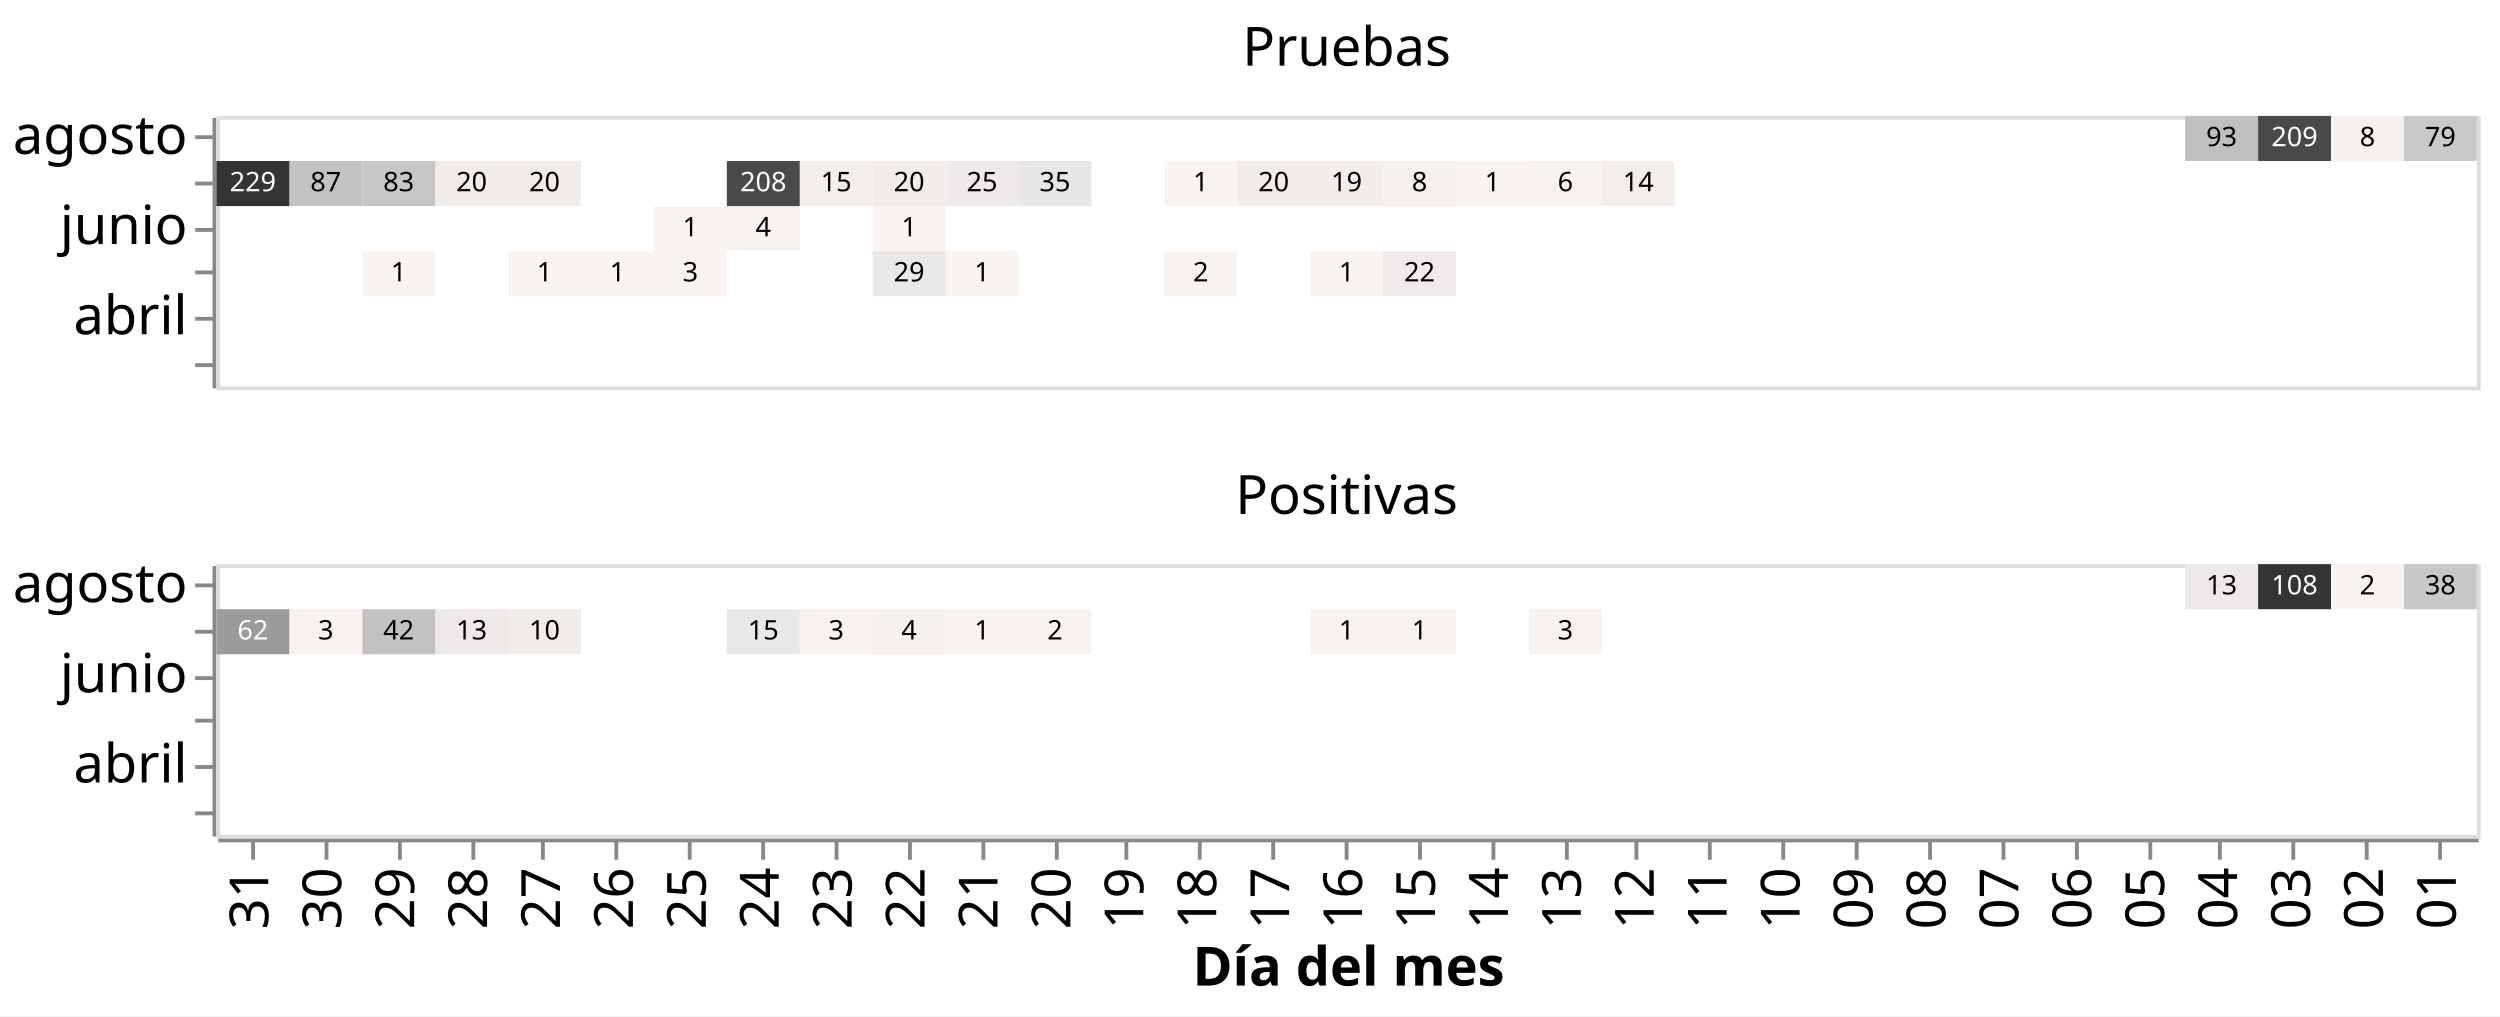
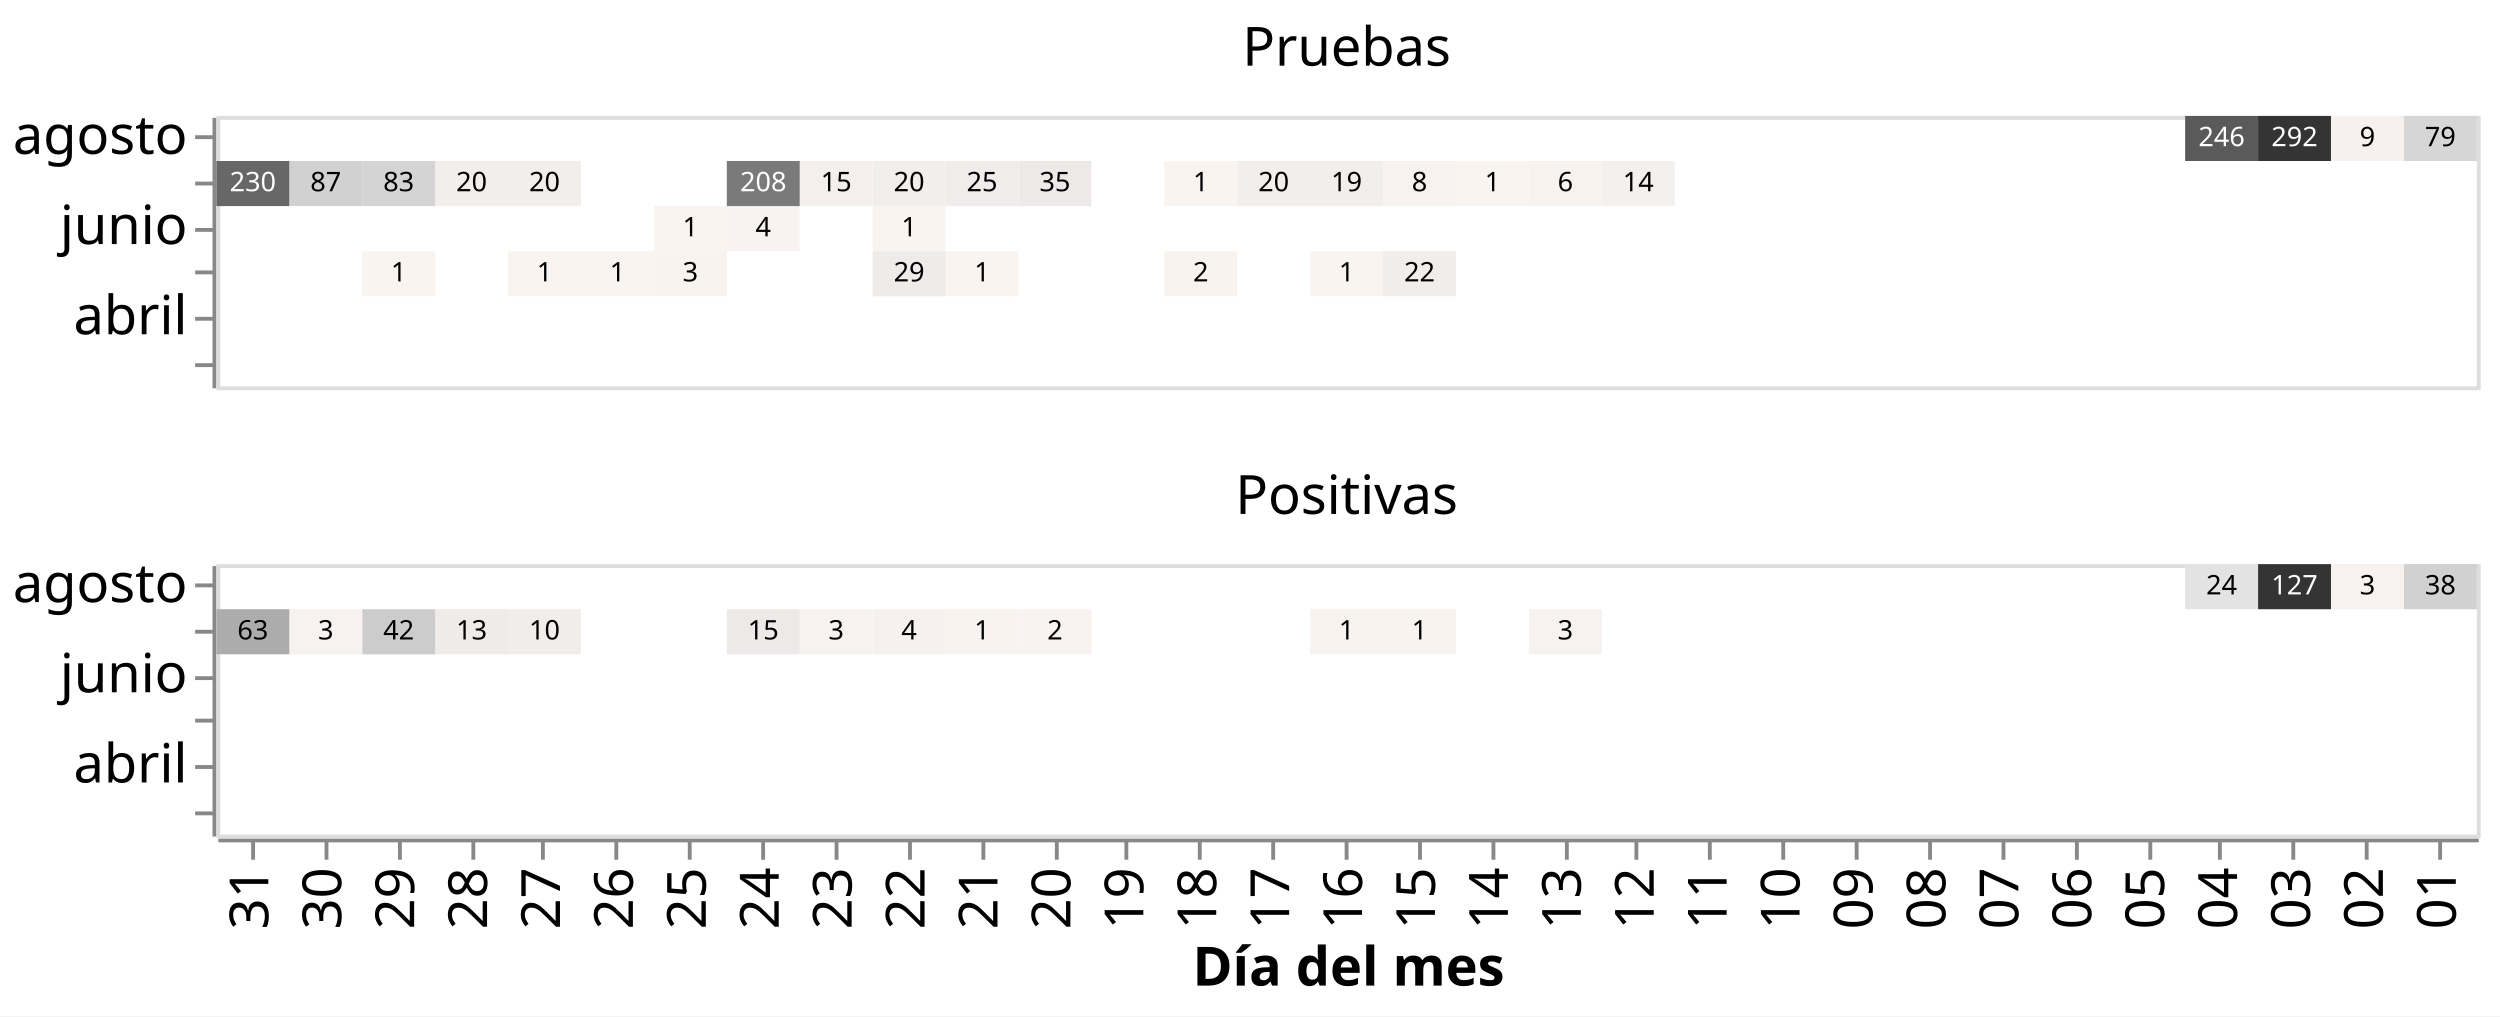
<svg xmlns="http://www.w3.org/2000/svg" class="marks" width="647" height="263" viewBox="0 0 647 263" version="1.1">
  <rect width="647" height="263" style="fill: white;" />
  <g transform="translate(56,30)">
    <g class="mark-group role-frame root">
      <g transform="translate(0,0)">
        <path class="background" d="M0,0h0v0h0Z" style="fill: none;" />
        <g>
          <g class="mark-group role-row-header row_header">
            <g transform="translate(-1,0)">
              <path class="background" d="M0,0h0v70h0Z" style="fill: none;" />
              <g>
                <g class="mark-group role-axis">
                  <g transform="translate(0.5,0.5)">
                    <path class="background" d="M0,0h0v0h0Z" style="pointer-events: none; fill: none;" />
                    <g>
                      <g class="mark-rule role-axis-tick" style="pointer-events: none;">
                        <line transform="translate(0,5)" x2="-5" y2="0" style="fill: none; stroke: #888; stroke-width: 1; opacity: 1;" />
                        <line transform="translate(0,17)" x2="-5" y2="0" style="fill: none; stroke: #888; stroke-width: 1; opacity: 1;" />
                        <line transform="translate(0,29)" x2="-5" y2="0" style="fill: none; stroke: #888; stroke-width: 1; opacity: 1;" />
                        <line transform="translate(0,40)" x2="-5" y2="0" style="fill: none; stroke: #888; stroke-width: 1; opacity: 1;" />
                        <line transform="translate(0,52)" x2="-5" y2="0" style="fill: none; stroke: #888; stroke-width: 1; opacity: 1;" />
                        <line transform="translate(0,64)" x2="-5" y2="0" style="fill: none; stroke: #888; stroke-width: 1; opacity: 1;" />
                      </g>
                      <g class="mark-text role-axis-label" style="pointer-events: none;">
                        <text text-anchor="end" transform="translate(-7,9.333333)" style="font-family: sans-serif; font-size: 14px; fill: #000; opacity: 1;">agosto</text>
                        <text text-anchor="end" transform="translate(-7,21)" style="font-family: sans-serif; font-size: 14px; fill: #000; opacity: 0;">julio</text>
                        <text text-anchor="end" transform="translate(-7,32.66667)" style="font-family: sans-serif; font-size: 14px; fill: #000; opacity: 1;">junio</text>
                        <text text-anchor="end" transform="translate(-7,44.33333)" style="font-family: sans-serif; font-size: 14px; fill: #000; opacity: 0;">mayo</text>
                        <text text-anchor="end" transform="translate(-7,56)" style="font-family: sans-serif; font-size: 14px; fill: #000; opacity: 1;">abril</text>
                        <text text-anchor="end" transform="translate(-7,67.66667)" style="font-family: sans-serif; font-size: 14px; fill: #000; opacity: 0;">marzo</text>
                      </g>
                      <g class="mark-rule role-axis-domain" style="pointer-events: none;">
                        <line transform="translate(0,0)" x2="0" y2="70" style="fill: none; stroke: #888; stroke-width: 1; opacity: 1;" />
                      </g>
                    </g>
                    <path class="foreground" d="" style="pointer-events: none; display: none; fill: none;" />
                  </g>
                </g>
              </g>
              <path class="foreground" d="" style="display: none; fill: none;" />
            </g>
            <g transform="translate(-1,116)">
              <path class="background" d="M0,0h0v70h0Z" style="fill: none;" />
              <g>
                <g class="mark-group role-axis">
                  <g transform="translate(0.5,0.5)">
                    <path class="background" d="M0,0h0v0h0Z" style="pointer-events: none; fill: none;" />
                    <g>
                      <g class="mark-rule role-axis-tick" style="pointer-events: none;">
                        <line transform="translate(0,5)" x2="-5" y2="0" style="fill: none; stroke: #888; stroke-width: 1; opacity: 1;" />
                        <line transform="translate(0,17)" x2="-5" y2="0" style="fill: none; stroke: #888; stroke-width: 1; opacity: 1;" />
                        <line transform="translate(0,29)" x2="-5" y2="0" style="fill: none; stroke: #888; stroke-width: 1; opacity: 1;" />
                        <line transform="translate(0,40)" x2="-5" y2="0" style="fill: none; stroke: #888; stroke-width: 1; opacity: 1;" />
                        <line transform="translate(0,52)" x2="-5" y2="0" style="fill: none; stroke: #888; stroke-width: 1; opacity: 1;" />
                        <line transform="translate(0,64)" x2="-5" y2="0" style="fill: none; stroke: #888; stroke-width: 1; opacity: 1;" />
                      </g>
                      <g class="mark-text role-axis-label" style="pointer-events: none;">
                        <text text-anchor="end" transform="translate(-7,9.333333)" style="font-family: sans-serif; font-size: 14px; fill: #000; opacity: 1;">agosto</text>
                        <text text-anchor="end" transform="translate(-7,21)" style="font-family: sans-serif; font-size: 14px; fill: #000; opacity: 0;">julio</text>
                        <text text-anchor="end" transform="translate(-7,32.66667)" style="font-family: sans-serif; font-size: 14px; fill: #000; opacity: 1;">junio</text>
                        <text text-anchor="end" transform="translate(-7,44.33333)" style="font-family: sans-serif; font-size: 14px; fill: #000; opacity: 0;">mayo</text>
                        <text text-anchor="end" transform="translate(-7,56)" style="font-family: sans-serif; font-size: 14px; fill: #000; opacity: 1;">abril</text>
                        <text text-anchor="end" transform="translate(-7,67.66667)" style="font-family: sans-serif; font-size: 14px; fill: #000; opacity: 0;">marzo</text>
                      </g>
                      <g class="mark-rule role-axis-domain" style="pointer-events: none;">
                        <line transform="translate(0,0)" x2="0" y2="70" style="fill: none; stroke: #888; stroke-width: 1; opacity: 1;" />
                      </g>
                    </g>
                    <path class="foreground" d="" style="pointer-events: none; display: none; fill: none;" />
                  </g>
                </g>
              </g>
              <path class="foreground" d="" style="display: none; fill: none;" />
            </g>
          </g>
          <g class="mark-group role-column-footer column_footer">
            <g transform="translate(0,187)">
              <path class="background" d="M0,0h585v0h-585Z" style="fill: none;" />
              <g>
                <g class="mark-group role-axis">
                  <g transform="translate(0.5,0.5)">
                    <path class="background" d="M0,0h0v0h0Z" style="pointer-events: none; fill: none;" />
                    <g>
                      <g class="mark-rule role-axis-tick" style="pointer-events: none;">
                        <line transform="translate(9,0)" x2="0" y2="5" style="fill: none; stroke: #888; stroke-width: 1; opacity: 1;" />
                        <line transform="translate(28,0)" x2="0" y2="5" style="fill: none; stroke: #888; stroke-width: 1; opacity: 1;" />
                        <line transform="translate(47,0)" x2="0" y2="5" style="fill: none; stroke: #888; stroke-width: 1; opacity: 1;" />
                        <line transform="translate(66,0)" x2="0" y2="5" style="fill: none; stroke: #888; stroke-width: 1; opacity: 1;" />
                        <line transform="translate(84,0)" x2="0" y2="5" style="fill: none; stroke: #888; stroke-width: 1; opacity: 1;" />
                        <line transform="translate(103,0)" x2="0" y2="5" style="fill: none; stroke: #888; stroke-width: 1; opacity: 1;" />
                        <line transform="translate(122,0)" x2="0" y2="5" style="fill: none; stroke: #888; stroke-width: 1; opacity: 1;" />
                        <line transform="translate(141,0)" x2="0" y2="5" style="fill: none; stroke: #888; stroke-width: 1; opacity: 1;" />
                        <line transform="translate(160,0)" x2="0" y2="5" style="fill: none; stroke: #888; stroke-width: 1; opacity: 1;" />
                        <line transform="translate(179,0)" x2="0" y2="5" style="fill: none; stroke: #888; stroke-width: 1; opacity: 1;" />
                        <line transform="translate(198,0)" x2="0" y2="5" style="fill: none; stroke: #888; stroke-width: 1; opacity: 1;" />
                        <line transform="translate(217,0)" x2="0" y2="5" style="fill: none; stroke: #888; stroke-width: 1; opacity: 1;" />
                        <line transform="translate(235,0)" x2="0" y2="5" style="fill: none; stroke: #888; stroke-width: 1; opacity: 1;" />
                        <line transform="translate(254,0)" x2="0" y2="5" style="fill: none; stroke: #888; stroke-width: 1; opacity: 1;" />
                        <line transform="translate(273,0)" x2="0" y2="5" style="fill: none; stroke: #888; stroke-width: 1; opacity: 1;" />
                        <line transform="translate(292,0)" x2="0" y2="5" style="fill: none; stroke: #888; stroke-width: 1; opacity: 1;" />
                        <line transform="translate(311,0)" x2="0" y2="5" style="fill: none; stroke: #888; stroke-width: 1; opacity: 1;" />
                        <line transform="translate(330,0)" x2="0" y2="5" style="fill: none; stroke: #888; stroke-width: 1; opacity: 1;" />
                        <line transform="translate(349,0)" x2="0" y2="5" style="fill: none; stroke: #888; stroke-width: 1; opacity: 1;" />
                        <line transform="translate(367,0)" x2="0" y2="5" style="fill: none; stroke: #888; stroke-width: 1; opacity: 1;" />
                        <line transform="translate(386,0)" x2="0" y2="5" style="fill: none; stroke: #888; stroke-width: 1; opacity: 1;" />
                        <line transform="translate(405,0)" x2="0" y2="5" style="fill: none; stroke: #888; stroke-width: 1; opacity: 1;" />
                        <line transform="translate(424,0)" x2="0" y2="5" style="fill: none; stroke: #888; stroke-width: 1; opacity: 1;" />
                        <line transform="translate(443,0)" x2="0" y2="5" style="fill: none; stroke: #888; stroke-width: 1; opacity: 1;" />
                        <line transform="translate(462,0)" x2="0" y2="5" style="fill: none; stroke: #888; stroke-width: 1; opacity: 1;" />
                        <line transform="translate(481,0)" x2="0" y2="5" style="fill: none; stroke: #888; stroke-width: 1; opacity: 1;" />
                        <line transform="translate(500,0)" x2="0" y2="5" style="fill: none; stroke: #888; stroke-width: 1; opacity: 1;" />
                        <line transform="translate(518,0)" x2="0" y2="5" style="fill: none; stroke: #888; stroke-width: 1; opacity: 1;" />
                        <line transform="translate(537,0)" x2="0" y2="5" style="fill: none; stroke: #888; stroke-width: 1; opacity: 1;" />
                        <line transform="translate(556,0)" x2="0" y2="5" style="fill: none; stroke: #888; stroke-width: 1; opacity: 1;" />
                        <line transform="translate(575,0)" x2="0" y2="5" style="fill: none; stroke: #888; stroke-width: 1; opacity: 1;" />
                      </g>
                      <g class="mark-text role-axis-label" style="pointer-events: none;">
                        <text text-anchor="end" transform="translate(8.935484,7) rotate(270) translate(0,4)" style="font-family: sans-serif; font-size: 14px; fill: #000; opacity: 1;">31</text>
                        <text text-anchor="end" transform="translate(27.80645,7) rotate(270) translate(0,4)" style="font-family: sans-serif; font-size: 14px; fill: #000; opacity: 1;">30</text>
                        <text text-anchor="end" transform="translate(46.67742,7) rotate(270) translate(0,4)" style="font-family: sans-serif; font-size: 14px; fill: #000; opacity: 1;">29</text>
                        <text text-anchor="end" transform="translate(65.54839,7) rotate(270) translate(0,4)" style="font-family: sans-serif; font-size: 14px; fill: #000; opacity: 1;">28</text>
                        <text text-anchor="end" transform="translate(84.41935,7) rotate(270) translate(0,4)" style="font-family: sans-serif; font-size: 14px; fill: #000; opacity: 1;">27</text>
                        <text text-anchor="end" transform="translate(103.2903,7) rotate(270) translate(0,4)" style="font-family: sans-serif; font-size: 14px; fill: #000; opacity: 1;">26</text>
                        <text text-anchor="end" transform="translate(122.1613,7) rotate(270) translate(0,4)" style="font-family: sans-serif; font-size: 14px; fill: #000; opacity: 1;">25</text>
                        <text text-anchor="end" transform="translate(141.0323,7) rotate(270) translate(0,4)" style="font-family: sans-serif; font-size: 14px; fill: #000; opacity: 1;">24</text>
                        <text text-anchor="end" transform="translate(159.9032,7) rotate(270) translate(0,4)" style="font-family: sans-serif; font-size: 14px; fill: #000; opacity: 1;">23</text>
                        <text text-anchor="end" transform="translate(178.7742,7) rotate(270) translate(0,4)" style="font-family: sans-serif; font-size: 14px; fill: #000; opacity: 1;">22</text>
                        <text text-anchor="end" transform="translate(197.6452,7) rotate(270) translate(0,4)" style="font-family: sans-serif; font-size: 14px; fill: #000; opacity: 1;">21</text>
                        <text text-anchor="end" transform="translate(216.5161,7) rotate(270) translate(0,4)" style="font-family: sans-serif; font-size: 14px; fill: #000; opacity: 1;">20</text>
                        <text text-anchor="end" transform="translate(235.3871,7) rotate(270) translate(0,4)" style="font-family: sans-serif; font-size: 14px; fill: #000; opacity: 1;">19</text>
                        <text text-anchor="end" transform="translate(254.2581,7) rotate(270) translate(0,4)" style="font-family: sans-serif; font-size: 14px; fill: #000; opacity: 1;">18</text>
                        <text text-anchor="end" transform="translate(273.129,7) rotate(270) translate(0,4)" style="font-family: sans-serif; font-size: 14px; fill: #000; opacity: 1;">17</text>
                        <text text-anchor="end" transform="translate(292,7) rotate(270) translate(0,4)" style="font-family: sans-serif; font-size: 14px; fill: #000; opacity: 1;">16</text>
                        <text text-anchor="end" transform="translate(310.871,7) rotate(270) translate(0,4)" style="font-family: sans-serif; font-size: 14px; fill: #000; opacity: 1;">15</text>
                        <text text-anchor="end" transform="translate(329.7419,7) rotate(270) translate(0,4)" style="font-family: sans-serif; font-size: 14px; fill: #000; opacity: 1;">14</text>
                        <text text-anchor="end" transform="translate(348.6129,7) rotate(270) translate(0,4)" style="font-family: sans-serif; font-size: 14px; fill: #000; opacity: 1;">13</text>
                        <text text-anchor="end" transform="translate(367.4839,7) rotate(270) translate(0,4)" style="font-family: sans-serif; font-size: 14px; fill: #000; opacity: 1;">12</text>
                        <text text-anchor="end" transform="translate(386.3548,7) rotate(270) translate(0,4)" style="font-family: sans-serif; font-size: 14px; fill: #000; opacity: 1;">11</text>
                        <text text-anchor="end" transform="translate(405.2258,7) rotate(270) translate(0,4)" style="font-family: sans-serif; font-size: 14px; fill: #000; opacity: 1;">10</text>
                        <text text-anchor="end" transform="translate(424.0968,7) rotate(270) translate(0,4)" style="font-family: sans-serif; font-size: 14px; fill: #000; opacity: 1;">09</text>
                        <text text-anchor="end" transform="translate(442.9677,7) rotate(270) translate(0,4)" style="font-family: sans-serif; font-size: 14px; fill: #000; opacity: 1;">08</text>
                        <text text-anchor="end" transform="translate(461.8387,7) rotate(270) translate(0,4)" style="font-family: sans-serif; font-size: 14px; fill: #000; opacity: 1;">07</text>
                        <text text-anchor="end" transform="translate(480.7097,7) rotate(270) translate(0,4)" style="font-family: sans-serif; font-size: 14px; fill: #000; opacity: 1;">06</text>
                        <text text-anchor="end" transform="translate(499.5806,7) rotate(270) translate(0,4)" style="font-family: sans-serif; font-size: 14px; fill: #000; opacity: 1;">05</text>
                        <text text-anchor="end" transform="translate(518.4516,7) rotate(270) translate(0,4)" style="font-family: sans-serif; font-size: 14px; fill: #000; opacity: 1;">04</text>
                        <text text-anchor="end" transform="translate(537.3226,7) rotate(270) translate(0,4)" style="font-family: sans-serif; font-size: 14px; fill: #000; opacity: 1;">03</text>
                        <text text-anchor="end" transform="translate(556.1935,7) rotate(270) translate(0,4)" style="font-family: sans-serif; font-size: 14px; fill: #000; opacity: 1;">02</text>
                        <text text-anchor="end" transform="translate(575.0645,7) rotate(270) translate(0,4)" style="font-family: sans-serif; font-size: 14px; fill: #000; opacity: 1;">01</text>
                      </g>
                      <g class="mark-rule role-axis-domain" style="pointer-events: none;">
                        <line transform="translate(0,0)" x2="585" y2="0" style="fill: none; stroke: #888; stroke-width: 1; opacity: 1;" />
                      </g>
                      <g class="mark-text role-axis-title" style="pointer-events: none;">
                        <text text-anchor="middle" transform="translate(292.5,37.57227)" style="font-family: sans-serif; font-size: 14px; font-weight: bold; fill: #000; opacity: 1;">Día del mes</text>
                      </g>
                    </g>
                    <path class="foreground" d="" style="pointer-events: none; display: none; fill: none;" />
                  </g>
                </g>
              </g>
              <path class="foreground" d="" style="display: none; fill: none;" />
            </g>
          </g>
          <g class="mark-group role-scope cell">
            <g transform="translate(0,0)">
              <path class="background" d="M0.5,0.5h585v70h-585Z" style="fill: none; stroke: #ddd;" />
              <g>
                <g class="mark-rect role-mark child_layer_0_marks">
-                   <path d="M301.935,35h18.871v11.667h-18.871Z" style="fill: rgb(238, 235, 234);" />
-                   <path d="M283.065,35h18.871v11.667h-18.871Z" style="fill: rgb(249, 244, 241);" />
+                   <path d="M301.935,35h18.871v11.667h-18.871Z" style="fill: rgb(241, 237, 235);" />
+                   <path d="M283.065,35h18.871v11.667h-18.871Z" style="fill: rgb(250, 244, 241);" />
                  <path d="M245.323,35h18.871v11.667h-18.871Z" style="fill: rgb(249, 243, 240);" />
-                   <path d="M188.71,35h18.871v11.667h-18.871Z" style="fill: rgb(249, 244, 241);" />
-                   <path d="M169.839,35h18.871v11.667h-18.871Z" style="fill: rgb(235, 233, 232);" />
-                   <path d="M113.226,35h18.871v11.667h-18.871Z" style="fill: rgb(248, 243, 240);" />
-                   <path d="M94.355,35h18.871v11.667h-18.871Z" style="fill: rgb(249, 244, 241);" />
-                   <path d="M75.484,35h18.871v11.667h-18.871Z" style="fill: rgb(249, 244, 241);" />
-                   <path d="M37.742,35h18.871v11.667h-18.871Z" style="fill: rgb(249, 244, 241);" />
-                   <path d="M169.839,23.333h18.871v11.667h-18.871Z" style="fill: rgb(249, 244, 241);" />
-                   <path d="M132.097,23.333h18.871v11.667h-18.871Z" style="fill: rgb(248, 242, 240);" />
-                   <path d="M113.226,23.333h18.871v11.667h-18.871Z" style="fill: rgb(249, 244, 241);" />
-                   <path d="M358.548,11.667h18.871v11.667h-18.871Z" style="fill: rgb(243, 238, 236);" />
-                   <path d="M339.677,11.667h18.871v11.667h-18.871Z" style="fill: rgb(247, 242, 239);" />
-                   <path d="M320.806,11.667h18.871v11.667h-18.871Z" style="fill: rgb(249, 244, 241);" />
-                   <path d="M301.935,11.667h18.871v11.667h-18.871Z" style="fill: rgb(246, 241, 238);" />
-                   <path d="M283.065,11.667h18.871v11.667h-18.871Z" style="fill: rgb(240, 237, 235);" />
-                   <path d="M264.194,11.667h18.871v11.667h-18.871Z" style="fill: rgb(240, 236, 234);" />
-                   <path d="M245.323,11.667h18.871v11.667h-18.871Z" style="fill: rgb(249, 244, 241);" />
-                   <path d="M207.581,11.667h18.871v11.667h-18.871Z" style="fill: rgb(232, 230, 230);" />
-                   <path d="M188.71,11.667h18.871v11.667h-18.871Z" style="fill: rgb(237, 234, 233);" />
-                   <path d="M169.839,11.667h18.871v11.667h-18.871Z" style="fill: rgb(240, 236, 234);" />
-                   <path d="M150.968,11.667h18.871v11.667h-18.871Z" style="fill: rgb(242, 238, 236);" />
-                   <path d="M132.097,11.667h18.871v11.667h-18.871Z" style="fill: rgb(74, 74, 74);" />
-                   <path d="M75.484,11.667h18.871v11.667h-18.871Z" style="fill: rgb(240, 236, 234);" />
-                   <path d="M56.613,11.667h18.871v11.667h-18.871Z" style="fill: rgb(240, 236, 234);" />
-                   <path d="M37.742,11.667h18.871v11.667h-18.871Z" style="fill: rgb(198, 198, 198);" />
-                   <path d="M18.871,11.667h18.871v11.667h-18.871Z" style="fill: rgb(195, 195, 195);" />
-                   <path d="M0,11.667h18.871v11.667h-18.871Z" style="fill: rgb(52, 52, 52);" />
-                   <path d="M566.129,0h18.871v11.667h-18.871Z" style="fill: rgb(201, 201, 201);" />
-                   <path d="M547.258,0h18.871v11.667h-18.871Z" style="fill: rgb(246, 241, 238);" />
-                   <path d="M528.387,0h18.871v11.667h-18.871Z" style="fill: rgb(73, 73, 73);" />
-                   <path d="M509.516,0h18.871v11.667h-18.871Z" style="fill: rgb(191, 191, 191);" />
+                   <path d="M188.71,35h18.871v11.667h-18.871Z" style="fill: rgb(250, 244, 241);" />
+                   <path d="M169.839,35h18.871v11.667h-18.871Z" style="fill: rgb(238, 235, 234);" />
+                   <path d="M113.226,35h18.871v11.667h-18.871Z" style="fill: rgb(249, 243, 240);" />
+                   <path d="M94.355,35h18.871v11.667h-18.871Z" style="fill: rgb(250, 244, 241);" />
+                   <path d="M75.484,35h18.871v11.667h-18.871Z" style="fill: rgb(250, 244, 241);" />
+                   <path d="M37.742,35h18.871v11.667h-18.871Z" style="fill: rgb(250, 244, 241);" />
+                   <path d="M169.839,23.333h18.871v11.667h-18.871Z" style="fill: rgb(250, 244, 241);" />
+                   <path d="M132.097,23.333h18.871v11.667h-18.871Z" style="fill: rgb(248, 243, 240);" />
+                   <path d="M113.226,23.333h18.871v11.667h-18.871Z" style="fill: rgb(250, 244, 241);" />
+                   <path d="M358.548,11.667h18.871v11.667h-18.871Z" style="fill: rgb(244, 240, 237);" />
+                   <path d="M339.677,11.667h18.871v11.667h-18.871Z" style="fill: rgb(248, 242, 239);" />
+                   <path d="M320.806,11.667h18.871v11.667h-18.871Z" style="fill: rgb(250, 244, 241);" />
+                   <path d="M301.935,11.667h18.871v11.667h-18.871Z" style="fill: rgb(247, 242, 239);" />
+                   <path d="M283.065,11.667h18.871v11.667h-18.871Z" style="fill: rgb(242, 238, 236);" />
+                   <path d="M264.194,11.667h18.871v11.667h-18.871Z" style="fill: rgb(242, 238, 236);" />
+                   <path d="M245.323,11.667h18.871v11.667h-18.871Z" style="fill: rgb(250, 244, 241);" />
+                   <path d="M207.581,11.667h18.871v11.667h-18.871Z" style="fill: rgb(236, 233, 232);" />
+                   <path d="M188.71,11.667h18.871v11.667h-18.871Z" style="fill: rgb(240, 236, 235);" />
+                   <path d="M169.839,11.667h18.871v11.667h-18.871Z" style="fill: rgb(242, 238, 236);" />
+                   <path d="M150.968,11.667h18.871v11.667h-18.871Z" style="fill: rgb(244, 239, 237);" />
+                   <path d="M132.097,11.667h18.871v11.667h-18.871Z" style="fill: rgb(122, 122, 122);" />
+                   <path d="M75.484,11.667h18.871v11.667h-18.871Z" style="fill: rgb(242, 238, 236);" />
+                   <path d="M56.613,11.667h18.871v11.667h-18.871Z" style="fill: rgb(242, 238, 236);" />
+                   <path d="M37.742,11.667h18.871v11.667h-18.871Z" style="fill: rgb(212, 212, 212);" />
+                   <path d="M18.871,11.667h18.871v11.667h-18.871Z" style="fill: rgb(209, 209, 209);" />
+                   <path d="M0,11.667h18.871v11.667h-18.871Z" style="fill: rgb(103, 103, 103);" />
+                   <path d="M566.129,0h18.871v11.667h-18.871Z" style="fill: rgb(214, 214, 214);" />
+                   <path d="M547.258,0h18.871v11.667h-18.871Z" style="fill: rgb(246, 241, 239);" />
+                   <path d="M528.387,0h18.871v11.667h-18.871Z" style="fill: rgb(52, 52, 52);" />
+                   <path d="M509.516,0h18.871v11.667h-18.871Z" style="fill: rgb(90, 90, 90);" />
                </g>
                <g class="mark-text role-mark child_layer_1_marks">
                  <text text-anchor="middle" transform="translate(311.371,42.83333)" style="font-family: sans-serif; font-size: 7px; fill: black;">22</text>
                  <text text-anchor="middle" transform="translate(292.5,42.83333)" style="font-family: sans-serif; font-size: 7px; fill: black;">1</text>
                  <text text-anchor="middle" transform="translate(254.7581,42.83333)" style="font-family: sans-serif; font-size: 7px; fill: black;">2</text>
                  <text text-anchor="middle" transform="translate(198.1452,42.83333)" style="font-family: sans-serif; font-size: 7px; fill: black;">1</text>
                  <text text-anchor="middle" transform="translate(179.2742,42.83333)" style="font-family: sans-serif; font-size: 7px; fill: black;">29</text>
                  <text text-anchor="middle" transform="translate(122.6613,42.83333)" style="font-family: sans-serif; font-size: 7px; fill: black;">3</text>
                  <text text-anchor="middle" transform="translate(103.7903,42.83333)" style="font-family: sans-serif; font-size: 7px; fill: black;">1</text>
                  <text text-anchor="middle" transform="translate(84.91935,42.83333)" style="font-family: sans-serif; font-size: 7px; fill: black;">1</text>
                  <text text-anchor="middle" transform="translate(47.17742,42.83333)" style="font-family: sans-serif; font-size: 7px; fill: black;">1</text>
                  <text text-anchor="middle" transform="translate(179.2742,31.16667)" style="font-family: sans-serif; font-size: 7px; fill: black;">1</text>
                  <text text-anchor="middle" transform="translate(141.5323,31.16667)" style="font-family: sans-serif; font-size: 7px; fill: black;">4</text>
                  <text text-anchor="middle" transform="translate(122.6613,31.16667)" style="font-family: sans-serif; font-size: 7px; fill: black;">1</text>
                  <text text-anchor="middle" transform="translate(367.9839,19.5)" style="font-family: sans-serif; font-size: 7px; fill: black;">14</text>
                  <text text-anchor="middle" transform="translate(349.1129,19.5)" style="font-family: sans-serif; font-size: 7px; fill: black;">6</text>
                  <text text-anchor="middle" transform="translate(330.2419,19.5)" style="font-family: sans-serif; font-size: 7px; fill: black;">1</text>
                  <text text-anchor="middle" transform="translate(311.371,19.5)" style="font-family: sans-serif; font-size: 7px; fill: black;">8</text>
                  <text text-anchor="middle" transform="translate(292.5,19.5)" style="font-family: sans-serif; font-size: 7px; fill: black;">19</text>
                  <text text-anchor="middle" transform="translate(273.629,19.5)" style="font-family: sans-serif; font-size: 7px; fill: black;">20</text>
                  <text text-anchor="middle" transform="translate(254.7581,19.5)" style="font-family: sans-serif; font-size: 7px; fill: black;">1</text>
                  <text text-anchor="middle" transform="translate(217.0161,19.5)" style="font-family: sans-serif; font-size: 7px; fill: black;">35</text>
                  <text text-anchor="middle" transform="translate(198.1452,19.5)" style="font-family: sans-serif; font-size: 7px; fill: black;">25</text>
                  <text text-anchor="middle" transform="translate(179.2742,19.5)" style="font-family: sans-serif; font-size: 7px; fill: black;">20</text>
                  <text text-anchor="middle" transform="translate(160.4032,19.5)" style="font-family: sans-serif; font-size: 7px; fill: black;">15</text>
                  <text text-anchor="middle" transform="translate(141.5323,19.5)" style="font-family: sans-serif; font-size: 7px; fill: white;">208</text>
                  <text text-anchor="middle" transform="translate(84.91935,19.5)" style="font-family: sans-serif; font-size: 7px; fill: black;">20</text>
                  <text text-anchor="middle" transform="translate(66.04839,19.5)" style="font-family: sans-serif; font-size: 7px; fill: black;">20</text>
                  <text text-anchor="middle" transform="translate(47.17742,19.5)" style="font-family: sans-serif; font-size: 7px; fill: black;">83</text>
                  <text text-anchor="middle" transform="translate(28.30645,19.5)" style="font-family: sans-serif; font-size: 7px; fill: black;">87</text>
-                   <text text-anchor="middle" transform="translate(9.435484,19.5)" style="font-family: sans-serif; font-size: 7px; fill: white;">229</text>
+                   <text text-anchor="middle" transform="translate(9.435484,19.5)" style="font-family: sans-serif; font-size: 7px; fill: white;">230</text>
                  <text text-anchor="middle" transform="translate(575.5645,7.833333)" style="font-family: sans-serif; font-size: 7px; fill: black;">79</text>
-                   <text text-anchor="middle" transform="translate(556.6935,7.833333)" style="font-family: sans-serif; font-size: 7px; fill: black;">8</text>
-                   <text text-anchor="middle" transform="translate(537.8226,7.833333)" style="font-family: sans-serif; font-size: 7px; fill: white;">209</text>
-                   <text text-anchor="middle" transform="translate(518.9516,7.833333)" style="font-family: sans-serif; font-size: 7px; fill: black;">93</text>
+                   <text text-anchor="middle" transform="translate(556.6935,7.833333)" style="font-family: sans-serif; font-size: 7px; fill: black;">9</text>
+                   <text text-anchor="middle" transform="translate(537.8226,7.833333)" style="font-family: sans-serif; font-size: 7px; fill: white;">292</text>
+                   <text text-anchor="middle" transform="translate(518.9516,7.833333)" style="font-family: sans-serif; font-size: 7px; fill: white;">246</text>
                </g>
                <g class="mark-group role-title">
                  <g transform="translate(292.5,-24)">
                    <path class="background" d="M0,0h0v0h0Z" style="pointer-events: none; fill: none;" />
                    <g>
                      <g class="mark-text role-title-text" style="pointer-events: none;">
                        <text text-anchor="middle" transform="translate(0,11)" style="font-family: sans-serif; font-size: 14px; fill: #000; opacity: 1;">Pruebas</text>
                      </g>
                    </g>
                    <path class="foreground" d="" style="pointer-events: none; display: none; fill: none;" />
                  </g>
                </g>
              </g>
              <path class="foreground" d="" style="display: none; fill: none;" />
            </g>
            <g transform="translate(0,116)">
              <path class="background" d="M0.5,0.5h585v70h-585Z" style="fill: none; stroke: #ddd;" />
              <g>
                <g class="mark-rect role-mark child_layer_0_marks">
                  <path d="M339.677,11.667h18.871v11.667h-18.871Z" style="fill: rgb(247, 242, 239);" />
                  <path d="M301.935,11.667h18.871v11.667h-18.871Z" style="fill: rgb(249, 243, 240);" />
                  <path d="M283.065,11.667h18.871v11.667h-18.871Z" style="fill: rgb(249, 243, 240);" />
-                   <path d="M207.581,11.667h18.871v11.667h-18.871Z" style="fill: rgb(248, 242, 240);" />
+                   <path d="M207.581,11.667h18.871v11.667h-18.871Z" style="fill: rgb(248, 243, 240);" />
                  <path d="M188.71,11.667h18.871v11.667h-18.871Z" style="fill: rgb(249, 243, 240);" />
-                   <path d="M169.839,11.667h18.871v11.667h-18.871Z" style="fill: rgb(246, 241, 238);" />
+                   <path d="M169.839,11.667h18.871v11.667h-18.871Z" style="fill: rgb(246, 241, 239);" />
                  <path d="M150.968,11.667h18.871v11.667h-18.871Z" style="fill: rgb(247, 242, 239);" />
-                   <path d="M132.097,11.667h18.871v11.667h-18.871Z" style="fill: rgb(233, 232, 231);" />
-                   <path d="M75.484,11.667h18.871v11.667h-18.871Z" style="fill: rgb(239, 236, 234);" />
-                   <path d="M56.613,11.667h18.871v11.667h-18.871Z" style="fill: rgb(236, 233, 232);" />
-                   <path d="M37.742,11.667h18.871v11.667h-18.871Z" style="fill: rgb(194, 194, 194);" />
+                   <path d="M132.097,11.667h18.871v11.667h-18.871Z" style="fill: rgb(236, 233, 232);" />
+                   <path d="M75.484,11.667h18.871v11.667h-18.871Z" style="fill: rgb(241, 237, 235);" />
+                   <path d="M56.613,11.667h18.871v11.667h-18.871Z" style="fill: rgb(238, 235, 233);" />
+                   <path d="M37.742,11.667h18.871v11.667h-18.871Z" style="fill: rgb(204, 204, 204);" />
                  <path d="M18.871,11.667h18.871v11.667h-18.871Z" style="fill: rgb(247, 242, 239);" />
-                   <path d="M0,11.667h18.871v11.667h-18.871Z" style="fill: rgb(155, 155, 155);" />
-                   <path d="M566.129,0h18.871v11.667h-18.871Z" style="fill: rgb(200, 200, 200);" />
-                   <path d="M547.258,0h18.871v11.667h-18.871Z" style="fill: rgb(248, 242, 240);" />
+                   <path d="M0,11.667h18.871v11.667h-18.871Z" style="fill: rgb(172, 172, 172);" />
+                   <path d="M566.129,0h18.871v11.667h-18.871Z" style="fill: rgb(209, 209, 209);" />
+                   <path d="M547.258,0h18.871v11.667h-18.871Z" style="fill: rgb(247, 242, 239);" />
                  <path d="M528.387,0h18.871v11.667h-18.871Z" style="fill: rgb(52, 52, 52);" />
-                   <path d="M509.516,0h18.871v11.667h-18.871Z" style="fill: rgb(236, 233, 232);" />
+                   <path d="M509.516,0h18.871v11.667h-18.871Z" style="fill: rgb(227, 227, 227);" />
                </g>
                <g class="mark-text role-mark child_layer_1_marks">
                  <text text-anchor="middle" transform="translate(349.1129,19.5)" style="font-family: sans-serif; font-size: 7px; fill: black;">3</text>
                  <text text-anchor="middle" transform="translate(311.371,19.5)" style="font-family: sans-serif; font-size: 7px; fill: black;">1</text>
                  <text text-anchor="middle" transform="translate(292.5,19.5)" style="font-family: sans-serif; font-size: 7px; fill: black;">1</text>
                  <text text-anchor="middle" transform="translate(217.0161,19.5)" style="font-family: sans-serif; font-size: 7px; fill: black;">2</text>
                  <text text-anchor="middle" transform="translate(198.1452,19.5)" style="font-family: sans-serif; font-size: 7px; fill: black;">1</text>
                  <text text-anchor="middle" transform="translate(179.2742,19.5)" style="font-family: sans-serif; font-size: 7px; fill: black;">4</text>
                  <text text-anchor="middle" transform="translate(160.4032,19.5)" style="font-family: sans-serif; font-size: 7px; fill: black;">3</text>
                  <text text-anchor="middle" transform="translate(141.5323,19.5)" style="font-family: sans-serif; font-size: 7px; fill: black;">15</text>
                  <text text-anchor="middle" transform="translate(84.91935,19.5)" style="font-family: sans-serif; font-size: 7px; fill: black;">10</text>
                  <text text-anchor="middle" transform="translate(66.04839,19.5)" style="font-family: sans-serif; font-size: 7px; fill: black;">13</text>
                  <text text-anchor="middle" transform="translate(47.17742,19.5)" style="font-family: sans-serif; font-size: 7px; fill: black;">42</text>
                  <text text-anchor="middle" transform="translate(28.30645,19.5)" style="font-family: sans-serif; font-size: 7px; fill: black;">3</text>
-                   <text text-anchor="middle" transform="translate(9.435484,19.5)" style="font-family: sans-serif; font-size: 7px; fill: white;">62</text>
+                   <text text-anchor="middle" transform="translate(9.435484,19.5)" style="font-family: sans-serif; font-size: 7px; fill: black;">63</text>
                  <text text-anchor="middle" transform="translate(575.5645,7.833333)" style="font-family: sans-serif; font-size: 7px; fill: black;">38</text>
-                   <text text-anchor="middle" transform="translate(556.6935,7.833333)" style="font-family: sans-serif; font-size: 7px; fill: black;">2</text>
-                   <text text-anchor="middle" transform="translate(537.8226,7.833333)" style="font-family: sans-serif; font-size: 7px; fill: white;">108</text>
-                   <text text-anchor="middle" transform="translate(518.9516,7.833333)" style="font-family: sans-serif; font-size: 7px; fill: black;">13</text>
+                   <text text-anchor="middle" transform="translate(556.6935,7.833333)" style="font-family: sans-serif; font-size: 7px; fill: black;">3</text>
+                   <text text-anchor="middle" transform="translate(537.8226,7.833333)" style="font-family: sans-serif; font-size: 7px; fill: white;">127</text>
+                   <text text-anchor="middle" transform="translate(518.9516,7.833333)" style="font-family: sans-serif; font-size: 7px; fill: black;">24</text>
                </g>
                <g class="mark-group role-title">
                  <g transform="translate(292.5,-24)">
                    <path class="background" d="M0,0h0v0h0Z" style="pointer-events: none; fill: none;" />
                    <g>
                      <g class="mark-text role-title-text" style="pointer-events: none;">
                        <text text-anchor="middle" transform="translate(0,11)" style="font-family: sans-serif; font-size: 14px; fill: #000; opacity: 1;">Positivas</text>
                      </g>
                    </g>
                    <path class="foreground" d="" style="pointer-events: none; display: none; fill: none;" />
                  </g>
                </g>
              </g>
              <path class="foreground" d="" style="display: none; fill: none;" />
            </g>
          </g>
        </g>
        <path class="foreground" d="" style="display: none; fill: none;" />
      </g>
    </g>
  </g>
</svg>
